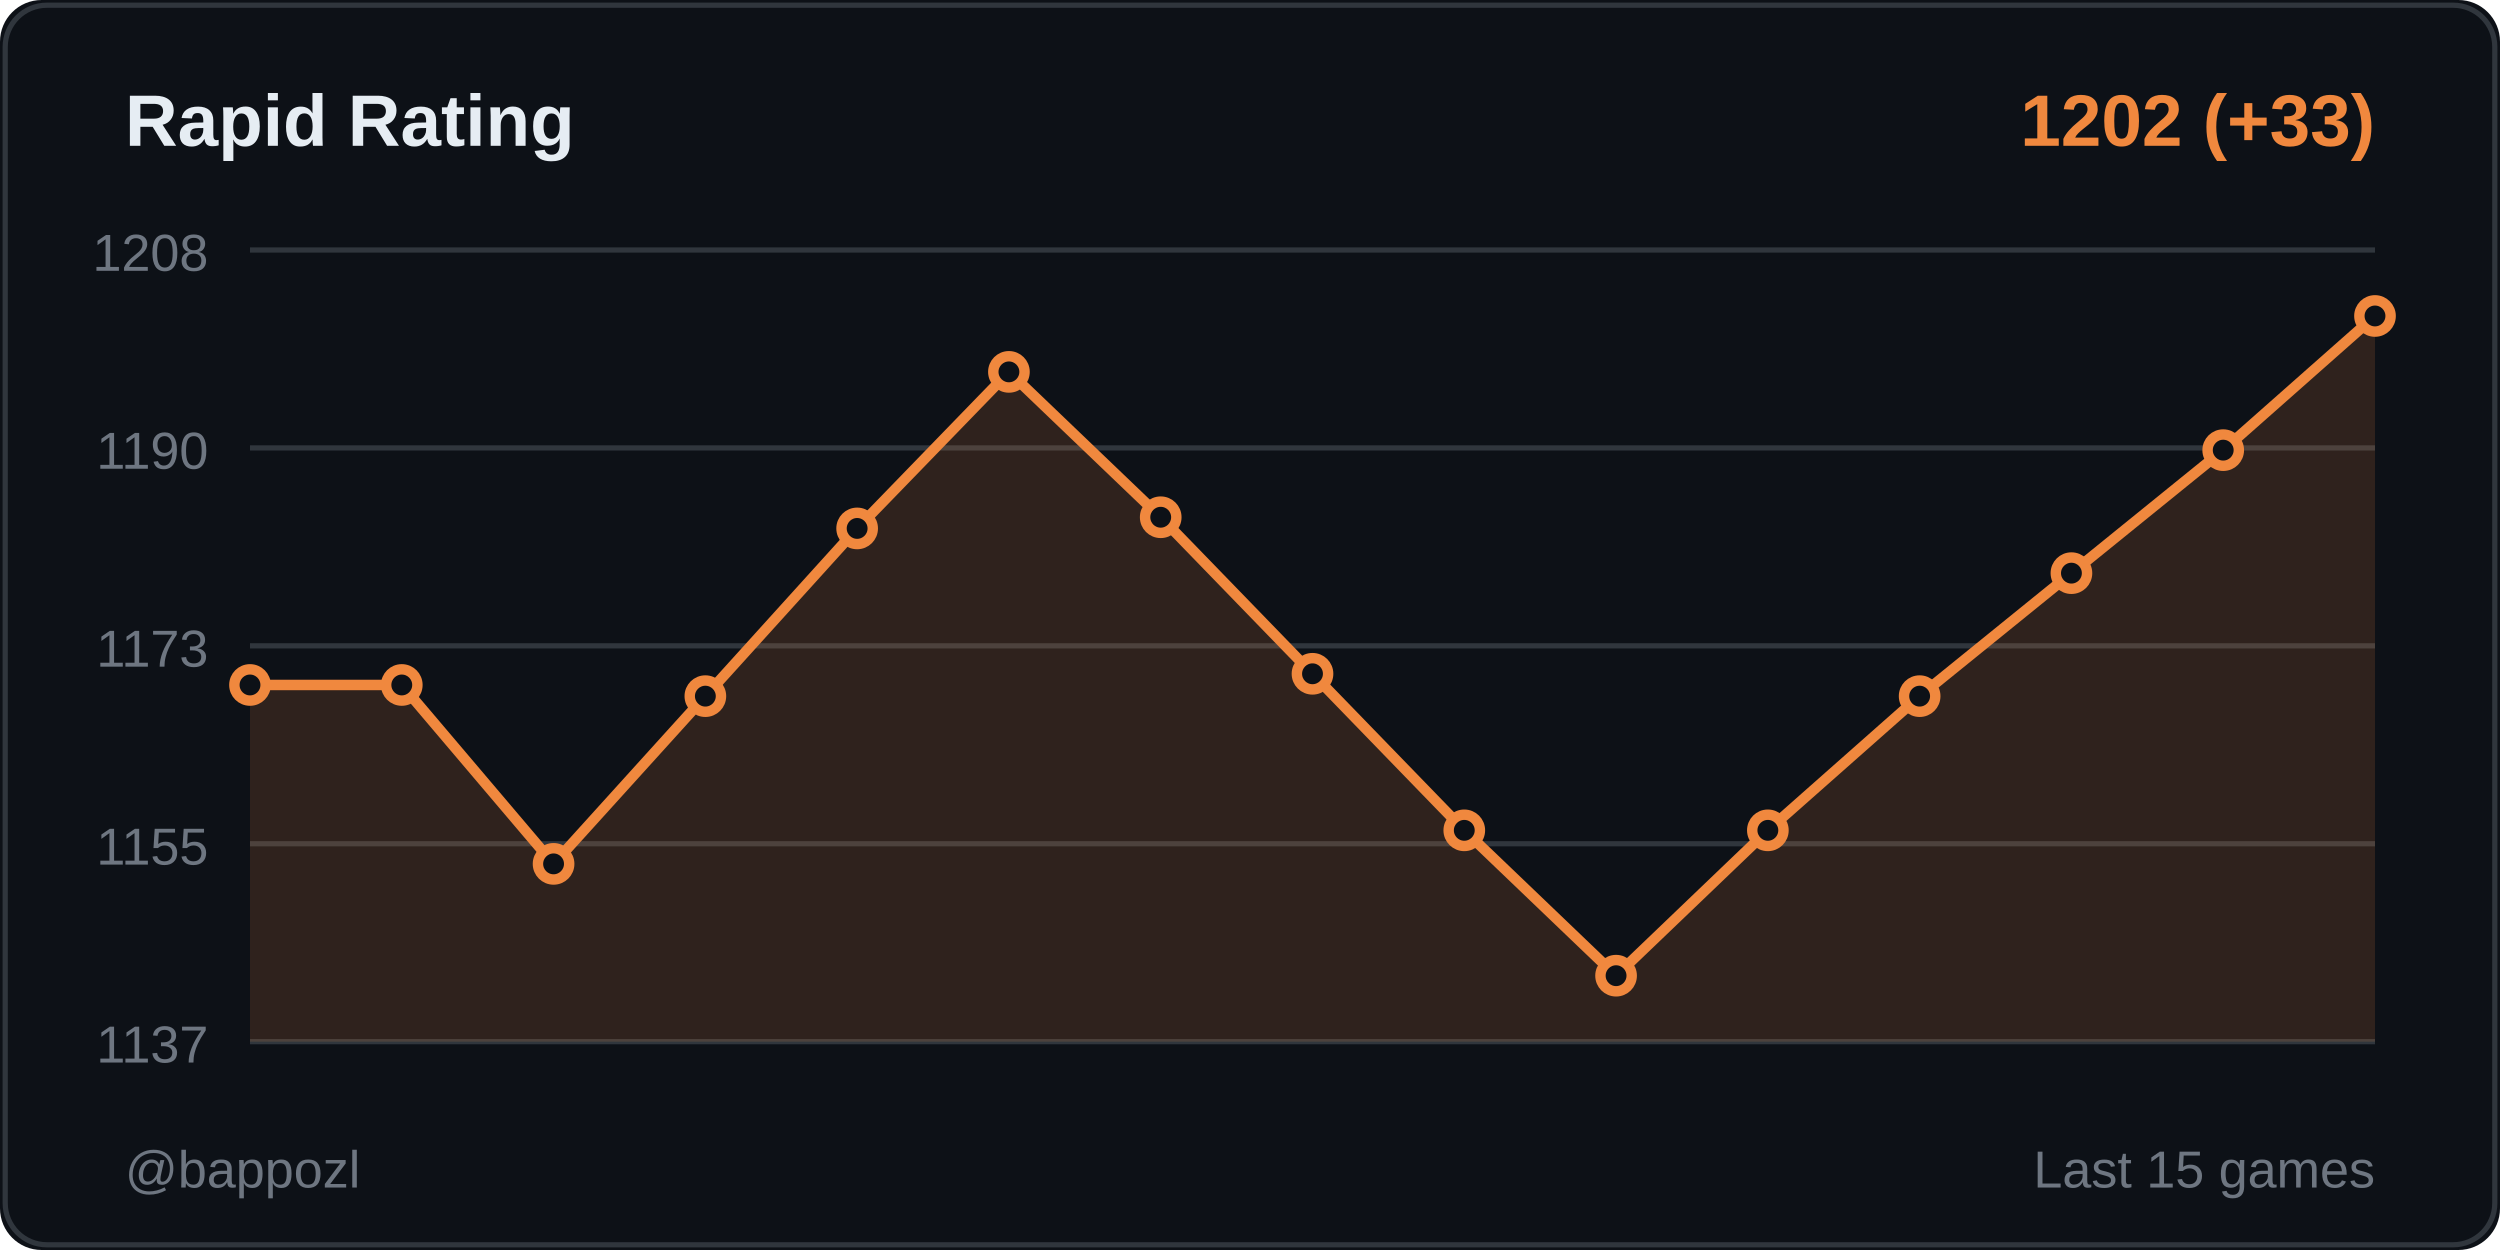
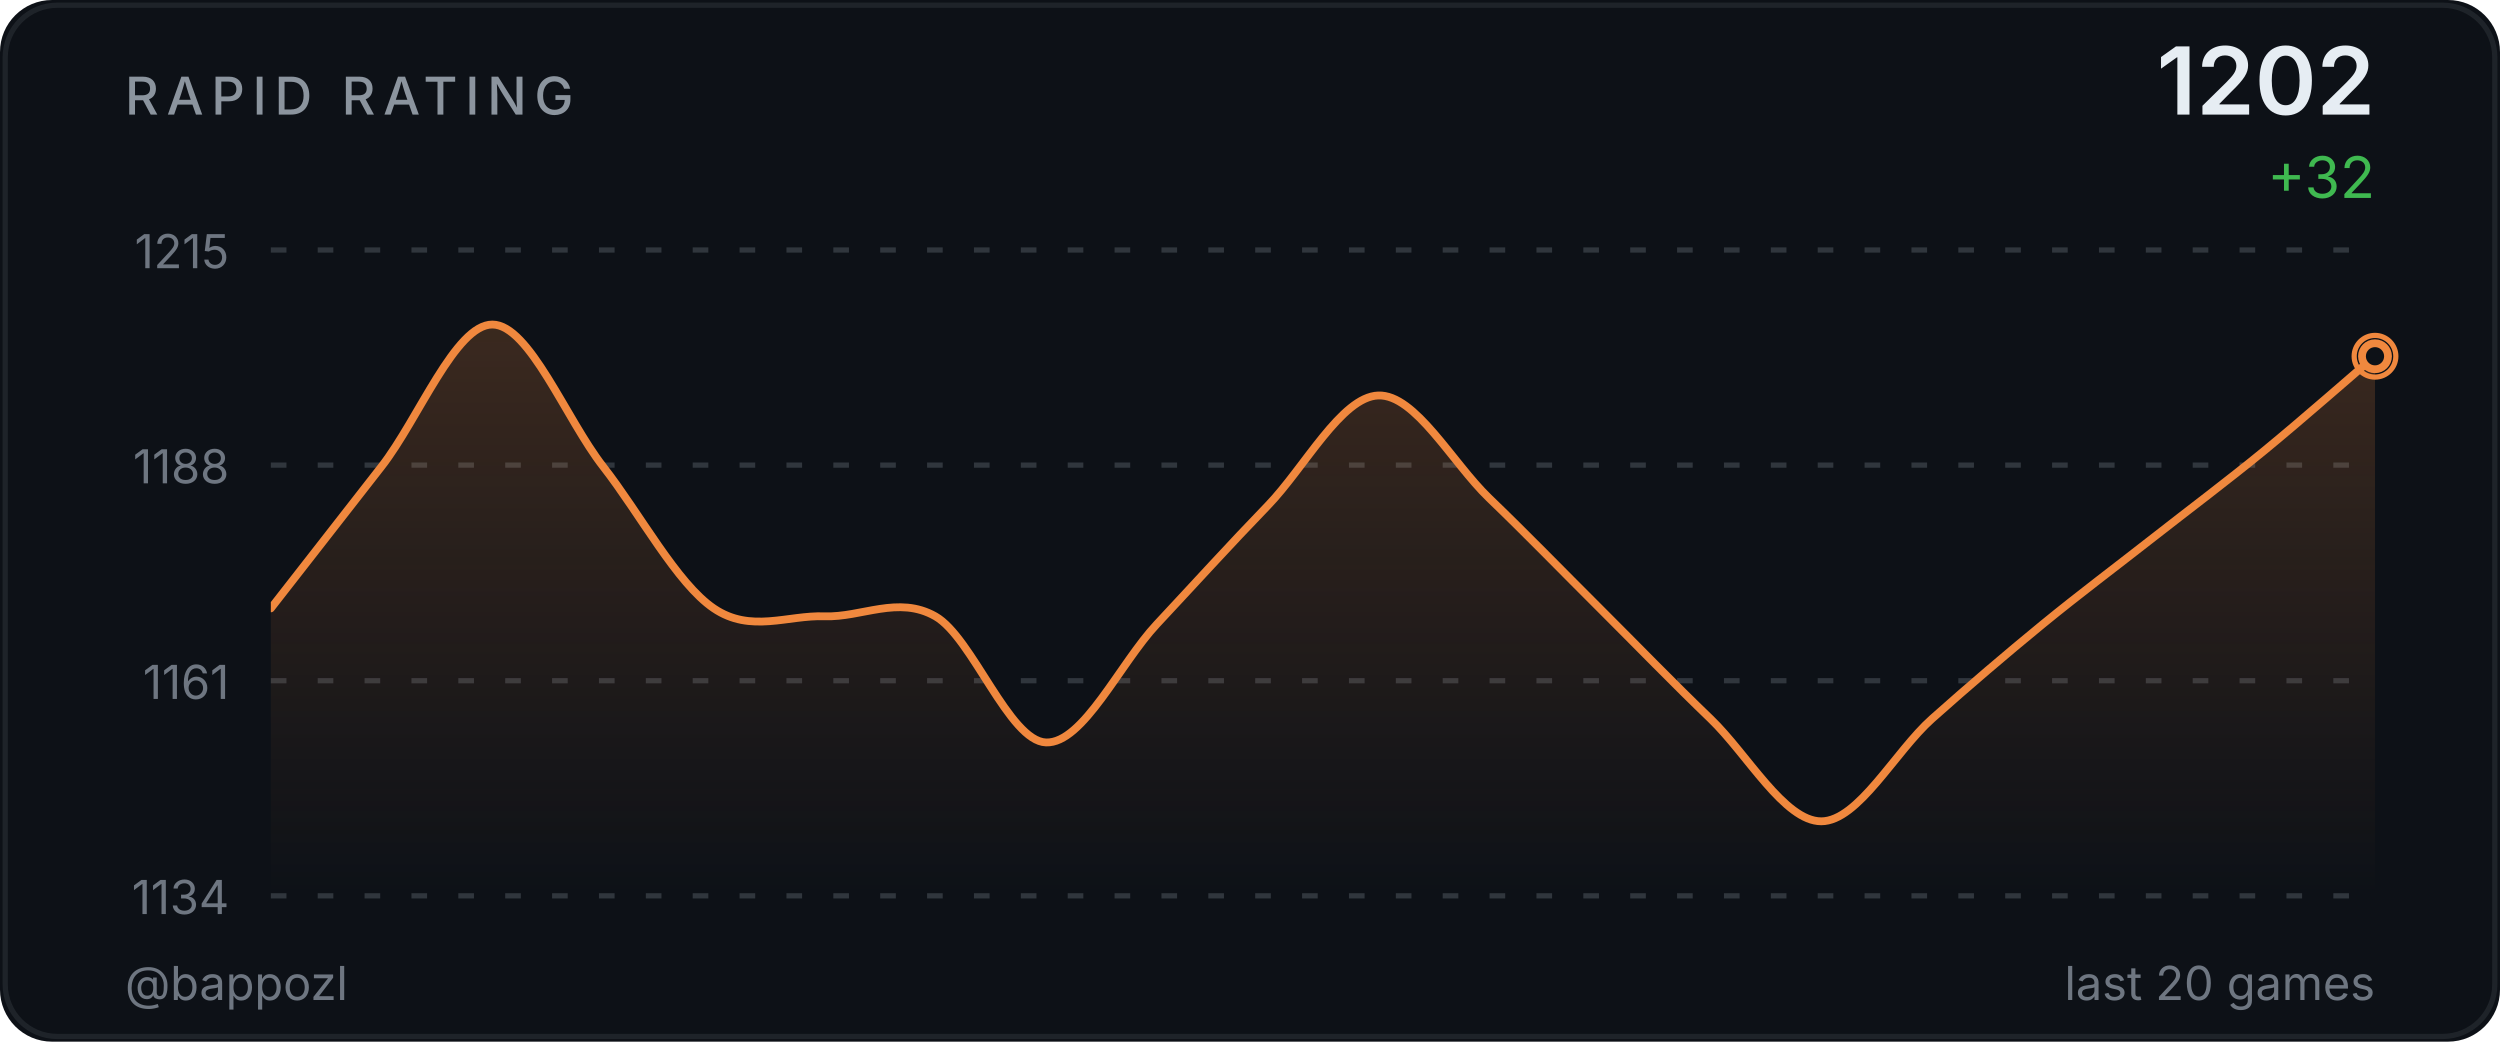
- <svg xmlns="http://www.w3.org/2000/svg" width="480" height="240">
-   <rect width="480" height="240" fill="#0d1117" rx="8" />
-   <rect x="1" y="1" width="478" height="238" fill="none" stroke="#30363d" rx="8" />
-   <text x="24" y="28" fill="#e6edf3" font-size="14" font-weight="600" font-family="Segoe UI, Arial, sans-serif">
-     Rapid Rating
-   </text>
-   <text x="456" y="28" fill="#f0883e" font-size="14" font-weight="600" font-family="Segoe UI, Arial, sans-serif" text-anchor="end">
-     1202 (+33)
-   </text>
-   <line x1="48" y1="48" x2="456" y2="48" stroke="#30363d" stroke-width="1" />
-   <text x="40" y="52" fill="#6e7681" font-size="10" font-family="Segoe UI, Arial, sans-serif" text-anchor="end">1208</text>
-   <line x1="48" y1="86" x2="456" y2="86" stroke="#30363d" stroke-width="1" />
-   <text x="40" y="90" fill="#6e7681" font-size="10" font-family="Segoe UI, Arial, sans-serif" text-anchor="end">1190</text>
-   <line x1="48" y1="124" x2="456" y2="124" stroke="#30363d" stroke-width="1" />
-   <text x="40" y="128" fill="#6e7681" font-size="10" font-family="Segoe UI, Arial, sans-serif" text-anchor="end">1173</text>
-   <line x1="48" y1="162" x2="456" y2="162" stroke="#30363d" stroke-width="1" />
-   <text x="40" y="166" fill="#6e7681" font-size="10" font-family="Segoe UI, Arial, sans-serif" text-anchor="end">1155</text>
-   <line x1="48" y1="200" x2="456" y2="200" stroke="#30363d" stroke-width="1" />
-   <text x="40" y="204" fill="#6e7681" font-size="10" font-family="Segoe UI, Arial, sans-serif" text-anchor="end">1137</text>
-   <polygon points="48,200 48,131.514 77.143,131.514 106.286,165.864 135.429,133.661 164.571,101.458 193.714,71.401 222.857,99.311 252,129.367 281.143,159.424 310.286,187.333 339.429,159.424 368.571,133.661 397.714,110.045 426.857,86.429 456,60.667 456,200" fill="#f0883e" opacity="0.15" />
-   <polyline points="48,131.514 77.143,131.514 106.286,165.864 135.429,133.661 164.571,101.458 193.714,71.401 222.857,99.311 252,129.367 281.143,159.424 310.286,187.333 339.429,159.424 368.571,133.661 397.714,110.045 426.857,86.429 456,60.667" fill="none" stroke="#f0883e" stroke-width="2" stroke-linecap="round" stroke-linejoin="round" />
-   <circle cx="48" cy="131.514" r="3" fill="#0d1117" stroke="#f0883e" stroke-width="2" />
-   <circle cx="77.143" cy="131.514" r="3" fill="#0d1117" stroke="#f0883e" stroke-width="2" />
-   <circle cx="106.286" cy="165.864" r="3" fill="#0d1117" stroke="#f0883e" stroke-width="2" />
-   <circle cx="135.429" cy="133.661" r="3" fill="#0d1117" stroke="#f0883e" stroke-width="2" />
-   <circle cx="164.571" cy="101.458" r="3" fill="#0d1117" stroke="#f0883e" stroke-width="2" />
-   <circle cx="193.714" cy="71.401" r="3" fill="#0d1117" stroke="#f0883e" stroke-width="2" />
-   <circle cx="222.857" cy="99.311" r="3" fill="#0d1117" stroke="#f0883e" stroke-width="2" />
-   <circle cx="252" cy="129.367" r="3" fill="#0d1117" stroke="#f0883e" stroke-width="2" />
-   <circle cx="281.143" cy="159.424" r="3" fill="#0d1117" stroke="#f0883e" stroke-width="2" />
-   <circle cx="310.286" cy="187.333" r="3" fill="#0d1117" stroke="#f0883e" stroke-width="2" />
-   <circle cx="339.429" cy="159.424" r="3" fill="#0d1117" stroke="#f0883e" stroke-width="2" />
-   <circle cx="368.571" cy="133.661" r="3" fill="#0d1117" stroke="#f0883e" stroke-width="2" />
-   <circle cx="397.714" cy="110.045" r="3" fill="#0d1117" stroke="#f0883e" stroke-width="2" />
-   <circle cx="426.857" cy="86.429" r="3" fill="#0d1117" stroke="#f0883e" stroke-width="2" />
-   <circle cx="456" cy="60.667" r="3" fill="#0d1117" stroke="#f0883e" stroke-width="2" />
-   <text x="24" y="228" fill="#6e7681" font-size="10" font-family="Segoe UI, Arial, sans-serif">
-     @bappozl
-   </text>
-   <text x="456" y="228" fill="#6e7681" font-size="10" font-family="Segoe UI, Arial, sans-serif" text-anchor="end">
-     Last 15 games
-   </text>
+ <svg xmlns="http://www.w3.org/2000/svg" width="480" height="200" viewBox="0 0 480 200">
+   <defs>
+     <linearGradient id="ag" x1="0" y1="0" x2="0" y2="1">
+       <stop offset="0%" stop-color="#f0883e" stop-opacity="0.2" />
+       <stop offset="100%" stop-color="#f0883e" stop-opacity="0" />
+     </linearGradient>
+     <clipPath id="cc">
+       <rect x="52" y="48" width="404" height="124" />
+     </clipPath>
+   </defs>
+   <style>@keyframes p{0%,100%{r:4;opacity:.5}50%{r:9;opacity:0}}.pr{animation:p 2.5s ease-in-out infinite}</style>
+   <rect width="480" height="200" fill="#0d1117" rx="10" />
+   <rect x="1" y="1" width="478" height="198" fill="none" stroke="#30363d" rx="10" stroke-opacity="0.5" />
+   <text x="24" y="22" fill="#8b949e" font-size="10" font-weight="500" font-family="-apple-system,BlinkMacSystemFont,'Segoe UI',sans-serif" letter-spacing="1.5">RAPID RATING</text>
+   <text x="456" y="22" fill="#e6edf3" font-size="18" font-weight="600" font-family="-apple-system,BlinkMacSystemFont,'Segoe UI',sans-serif" text-anchor="end">1202</text>
+   <text x="456" y="38" fill="#3fb950" font-size="11" font-family="-apple-system,BlinkMacSystemFont,'Segoe UI',sans-serif" text-anchor="end">+32</text>
+   <line x1="52" y1="48.0" x2="456" y2="48.0" stroke="#30363d" stroke-width="1" stroke-dasharray="3,6" />
+   <text x="44" y="51.5" fill="#6e7681" font-size="9" font-family="-apple-system,BlinkMacSystemFont,'Segoe UI',sans-serif" text-anchor="end">1215</text>
+   <line x1="52" y1="89.3" x2="456" y2="89.3" stroke="#30363d" stroke-width="1" stroke-dasharray="3,6" />
+   <text x="44" y="92.8" fill="#6e7681" font-size="9" font-family="-apple-system,BlinkMacSystemFont,'Segoe UI',sans-serif" text-anchor="end">1188</text>
+   <line x1="52" y1="130.7" x2="456" y2="130.7" stroke="#30363d" stroke-width="1" stroke-dasharray="3,6" />
+   <text x="44" y="134.2" fill="#6e7681" font-size="9" font-family="-apple-system,BlinkMacSystemFont,'Segoe UI',sans-serif" text-anchor="end">1161</text>
+   <line x1="52" y1="172.0" x2="456" y2="172.0" stroke="#30363d" stroke-width="1" stroke-dasharray="3,6" />
+   <text x="44" y="175.5" fill="#6e7681" font-size="9" font-family="-apple-system,BlinkMacSystemFont,'Segoe UI',sans-serif" text-anchor="end">1134</text>
+   <path d="M 52.00 116.81 C 55.54 112.27 66.18 98.64 73.26 89.56 C 80.35 80.48 87.44 62.31 94.53 62.31 C 101.61 62.31 108.70 80.48 115.79 89.56 C 122.88 98.64 129.96 112.02 137.05 116.81 C 144.14 121.61 151.23 118.07 158.32 118.33 C 165.40 118.58 172.49 114.29 179.58 118.33 C 186.67 122.36 193.75 142.30 200.84 142.55 C 207.93 142.80 215.02 127.41 222.11 119.84 C 229.19 112.27 236.28 104.45 243.37 97.13 C 250.46 89.81 257.54 76.19 264.63 75.93 C 271.72 75.68 278.81 88.80 285.89 95.62 C 292.98 102.43 300.07 109.75 307.16 116.81 C 314.25 123.88 321.33 131.20 328.42 138.01 C 335.51 144.82 342.60 157.69 349.68 157.69 C 356.77 157.69 363.86 144.32 370.95 138.01 C 378.04 131.70 385.12 125.65 392.21 119.84 C 399.30 114.04 406.39 108.74 413.47 103.19 C 420.56 97.64 427.65 92.34 434.74 86.53 C 441.82 80.73 452.46 71.39 456.00 68.36 L 456.00,172.00 L 52.00,172.00 Z" fill="url(#ag)" clip-path="url(#cc)" />
+   <path d="M 52.00 116.81 C 55.54 112.27 66.18 98.64 73.26 89.56 C 80.35 80.48 87.44 62.31 94.53 62.31 C 101.61 62.31 108.70 80.48 115.79 89.56 C 122.88 98.64 129.96 112.02 137.05 116.81 C 144.14 121.61 151.23 118.07 158.32 118.33 C 165.40 118.58 172.49 114.29 179.58 118.33 C 186.67 122.36 193.75 142.30 200.84 142.55 C 207.93 142.80 215.02 127.41 222.11 119.84 C 229.19 112.27 236.28 104.45 243.37 97.13 C 250.46 89.81 257.54 76.19 264.63 75.93 C 271.72 75.68 278.81 88.80 285.89 95.62 C 292.98 102.43 300.07 109.75 307.16 116.81 C 314.25 123.88 321.33 131.20 328.42 138.01 C 335.51 144.82 342.60 157.69 349.68 157.69 C 356.77 157.69 363.86 144.32 370.95 138.01 C 378.04 131.70 385.12 125.65 392.21 119.84 C 399.30 114.04 406.39 108.74 413.47 103.19 C 420.56 97.64 427.65 92.34 434.74 86.53 C 441.82 80.73 452.46 71.39 456.00 68.36" fill="none" stroke="#f0883e" stroke-width="1.5" stroke-linecap="round" stroke-linejoin="round" clip-path="url(#cc)" />
+   <circle cx="456.0" cy="68.4" r="4" fill="none" stroke="#f0883e" stroke-width="1" class="pr" />
+   <circle cx="456.0" cy="68.4" r="2.5" fill="#0d1117" stroke="#f0883e" stroke-width="1.5" />
+   <text x="24" y="192" fill="#6e7681" font-size="9" font-family="-apple-system,BlinkMacSystemFont,'Segoe UI',sans-serif">@bappozl</text>
+   <text x="456" y="192" fill="#6e7681" font-size="9" font-family="-apple-system,BlinkMacSystemFont,'Segoe UI',sans-serif" text-anchor="end">last 20 games</text>
</svg>
